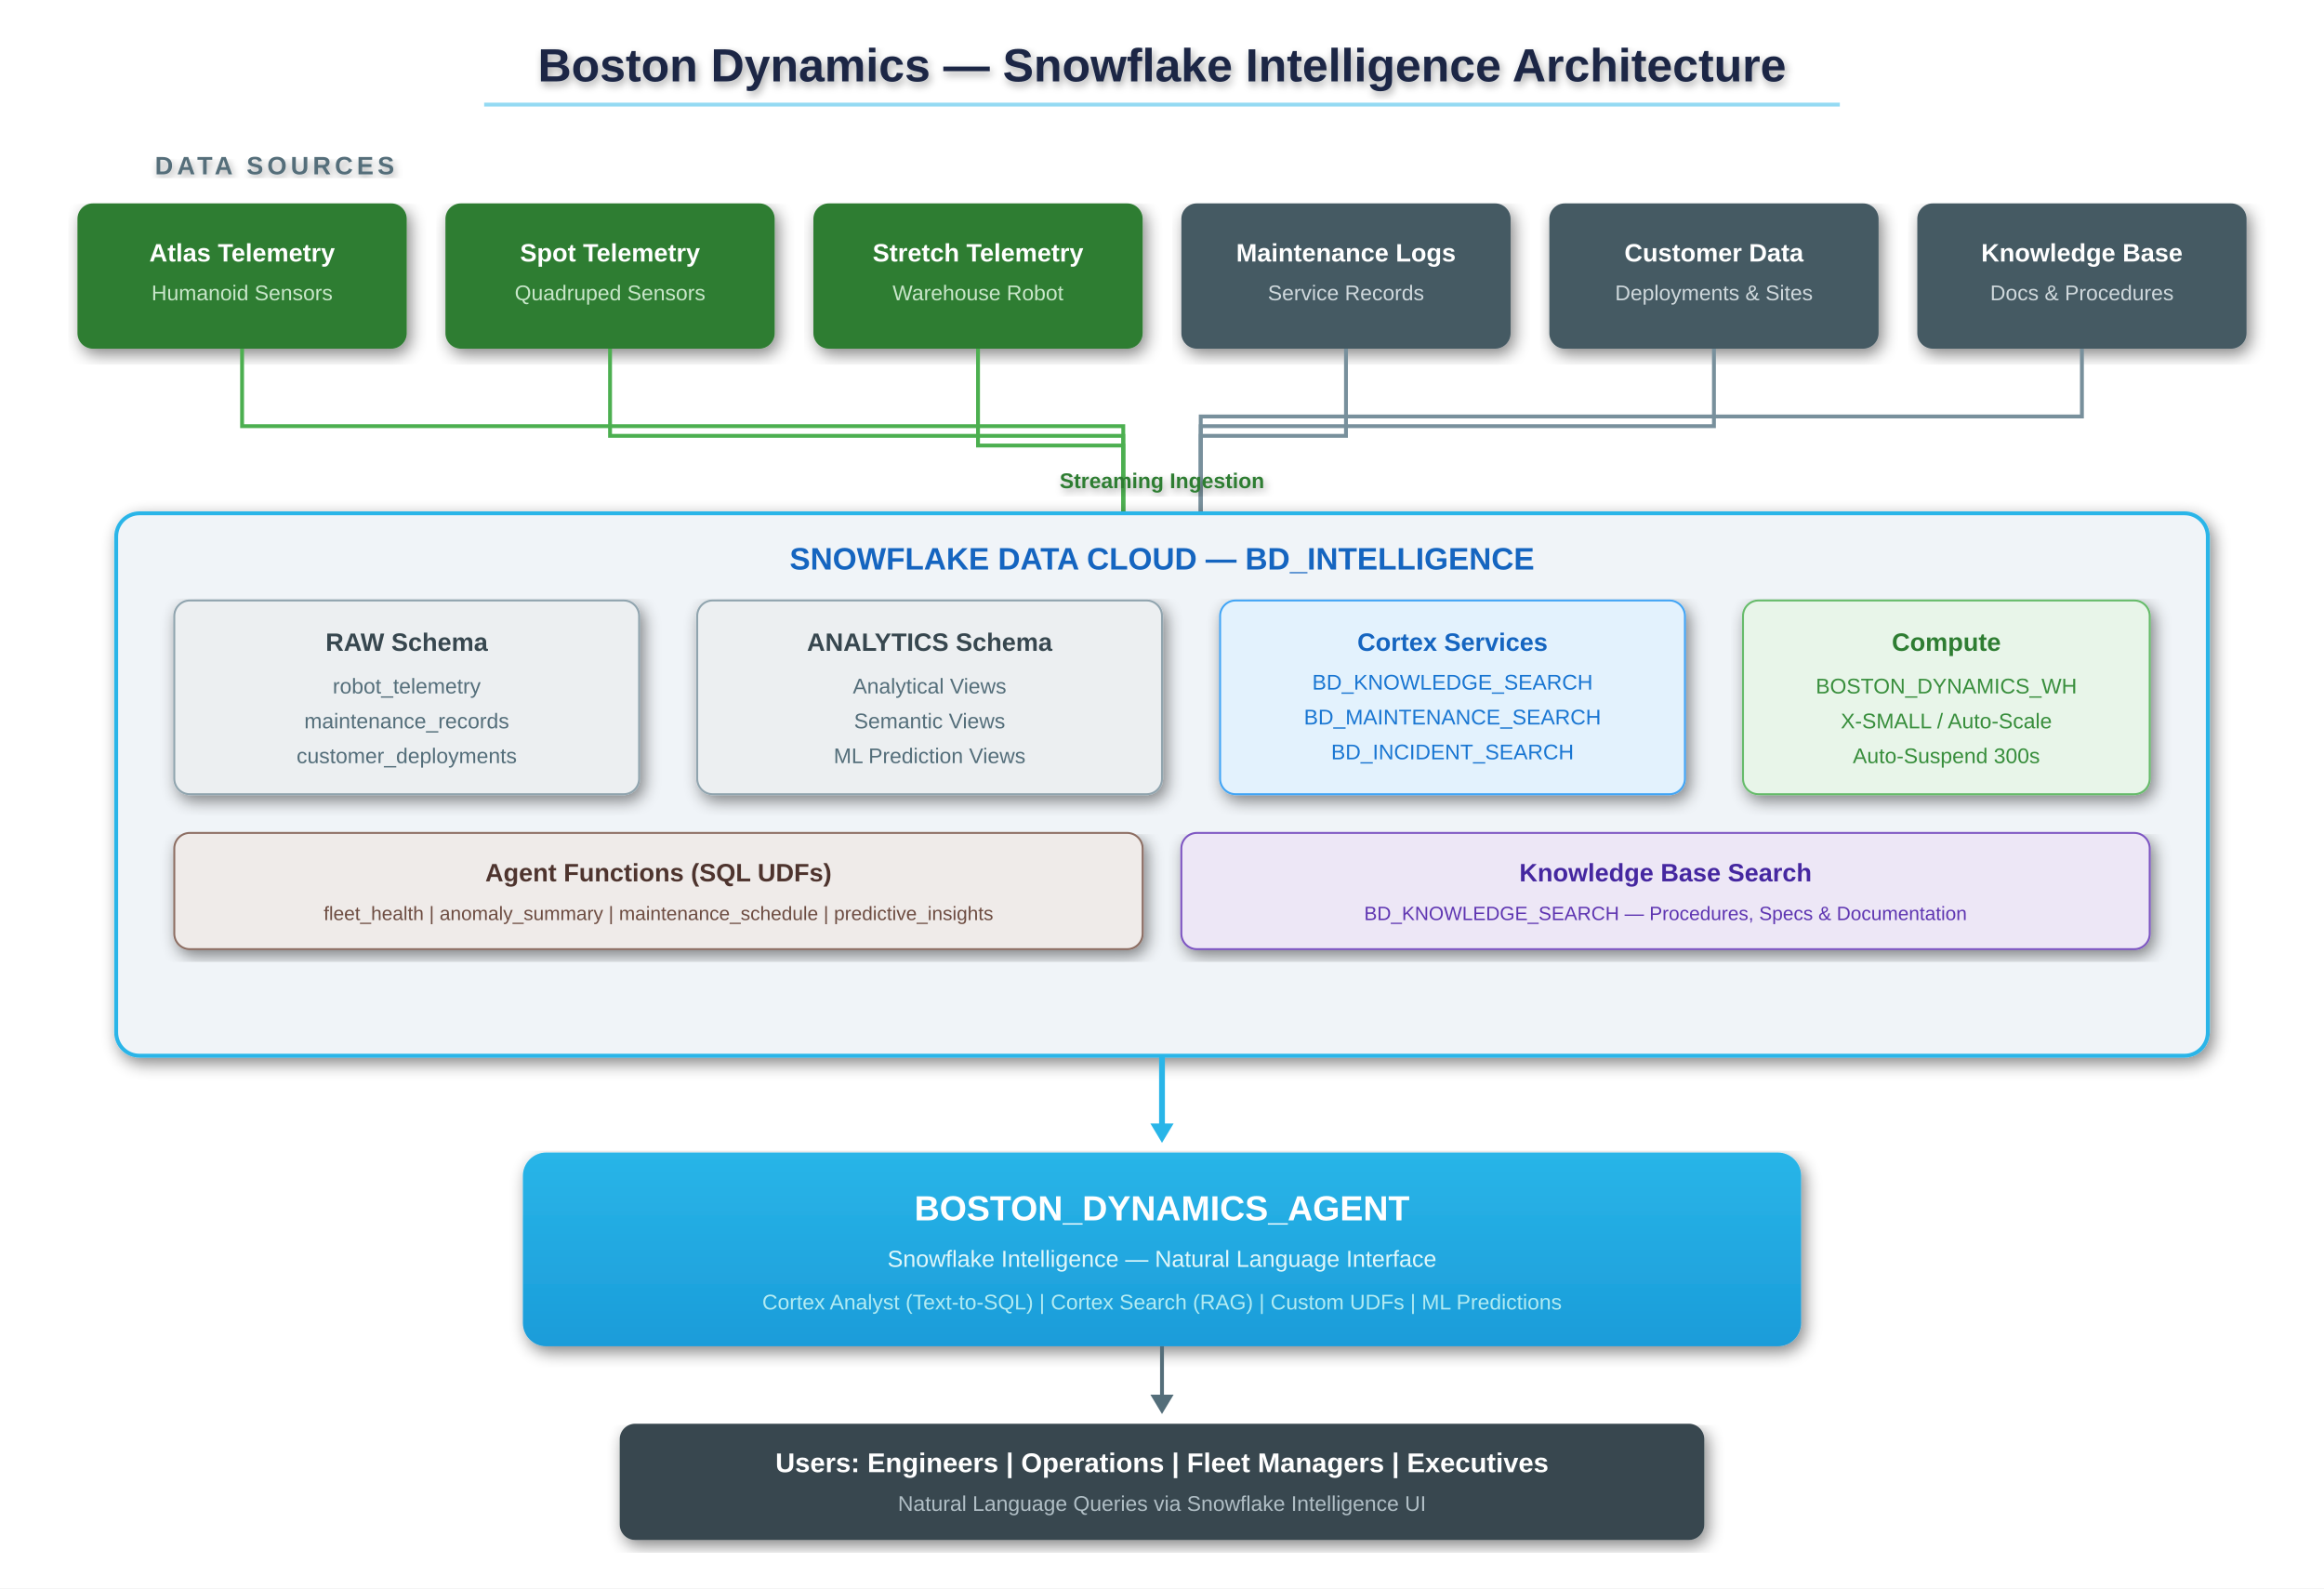
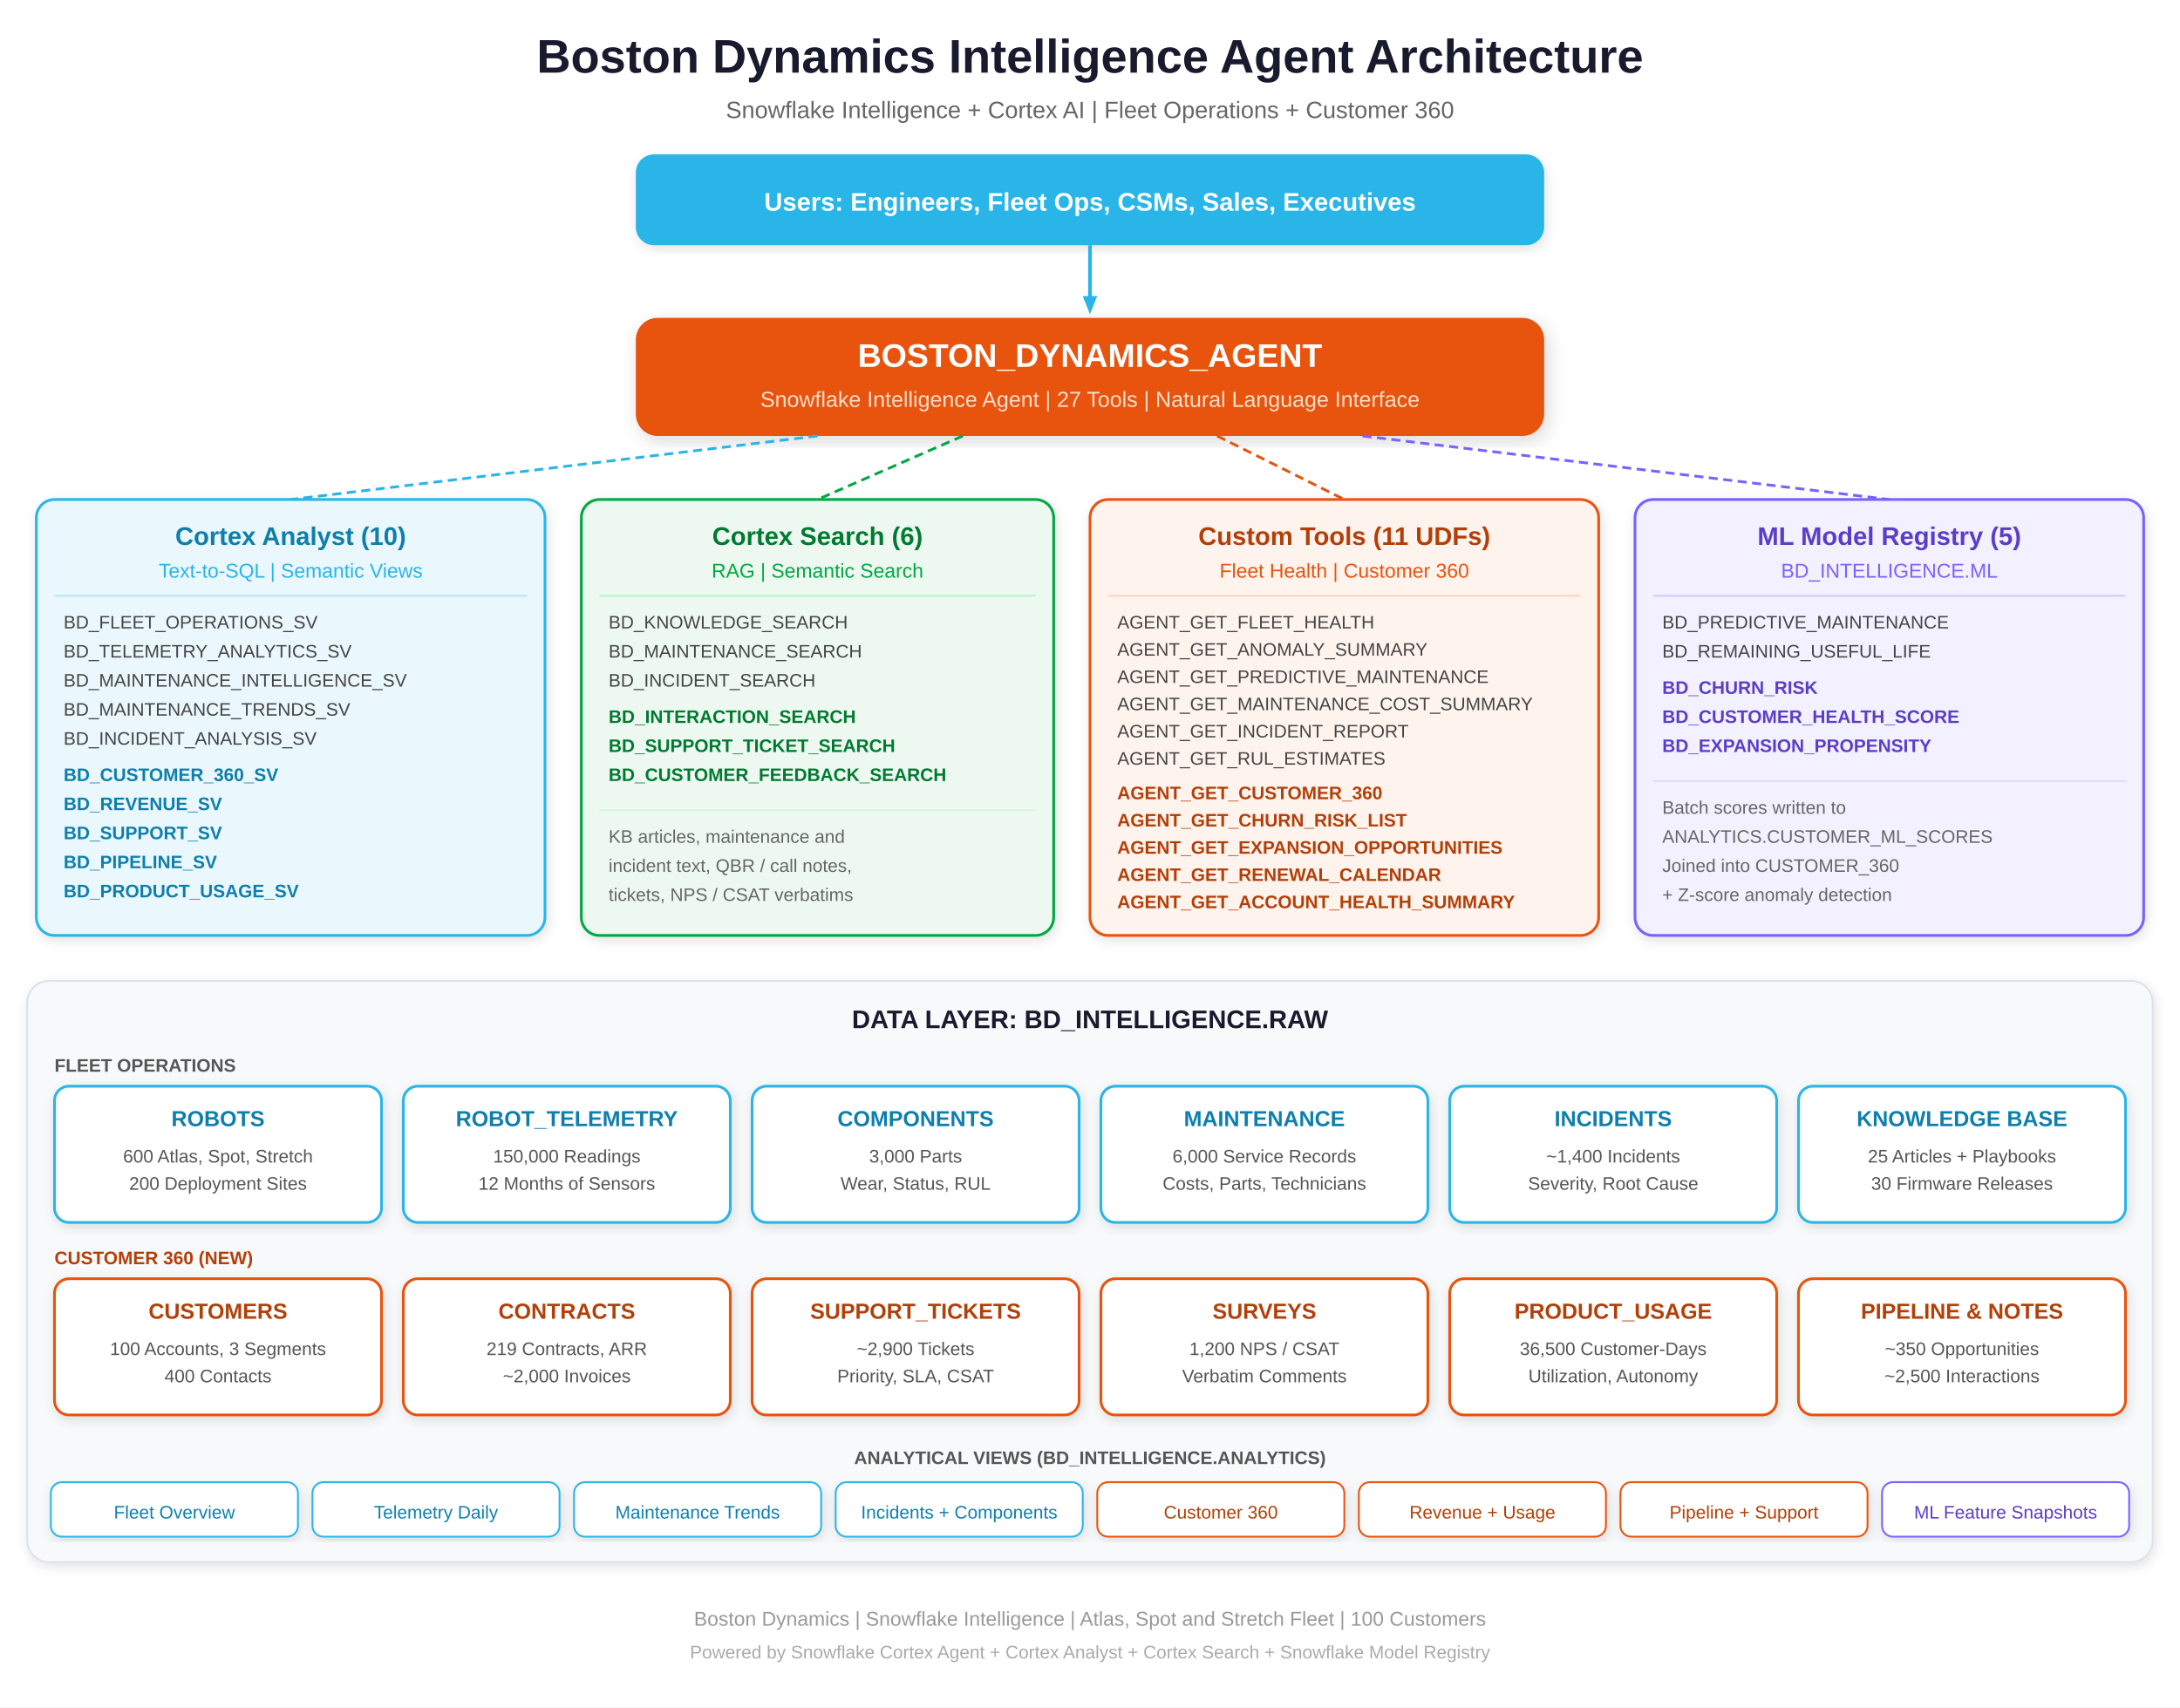
- <svg xmlns="http://www.w3.org/2000/svg" viewBox="0 0 1200 820" font-family="Segoe UI, Arial, sans-serif">
+ <svg xmlns="http://www.w3.org/2000/svg" viewBox="0 0 1200 940" font-family="Segoe UI, Arial, sans-serif">
  <defs>
-     <filter id="shadow" x="-4%" y="-4%" width="110%" height="115%">
-       <feDropShadow dx="2" dy="3" stdDeviation="4" flood-color="#000" flood-opacity="0.48" />
+     <filter id="sh">
+       <feDropShadow dx="1" dy="2" stdDeviation="3" flood-color="#000" flood-opacity="0.12" />
    </filter>
-     <filter id="textSh" x="-5%" y="-10%" width="115%" height="130%">
-       <feDropShadow dx="1" dy="2" stdDeviation="2" flood-color="#000" flood-opacity="0.35" />
+     <filter id="shLg">
+       <feDropShadow dx="2" dy="3" stdDeviation="5" flood-color="#000" flood-opacity="0.15" />
    </filter>
-     <linearGradient id="snowflakeBlue" x1="0%" y1="0%" x2="0%" y2="100%">
-       <stop offset="0%" style="stop-color:#29B5E8;stop-opacity:1" />
-       <stop offset="100%" style="stop-color:#1B9CD9;stop-opacity:1" />
-     </linearGradient>
  </defs>
-   <rect width="1200" height="820" fill="#FFFFFF" />
-   <text x="600" y="42" text-anchor="middle" fill="#1A2744" font-size="24" font-weight="bold" filter="url(#textSh)">Boston Dynamics — Snowflake Intelligence Architecture</text>
-   <line x1="250" y1="54" x2="950" y2="54" stroke="#29B5E8" stroke-width="2" opacity="0.5" />
-   <text x="80" y="90" fill="#546E7A" font-size="13" font-weight="bold" letter-spacing="2" filter="url(#textSh)">DATA SOURCES</text>
-   <rect x="40" y="105" width="170" height="75" rx="8" fill="#2E7D32" filter="url(#shadow)" />
-   <text x="125" y="135" text-anchor="middle" fill="white" font-size="13" font-weight="bold">Atlas Telemetry</text>
-   <text x="125" y="155" text-anchor="middle" fill="#C8E6C9" font-size="11">Humanoid Sensors</text>
-   <rect x="230" y="105" width="170" height="75" rx="8" fill="#2E7D32" filter="url(#shadow)" />
-   <text x="315" y="135" text-anchor="middle" fill="white" font-size="13" font-weight="bold">Spot Telemetry</text>
-   <text x="315" y="155" text-anchor="middle" fill="#C8E6C9" font-size="11">Quadruped Sensors</text>
-   <rect x="420" y="105" width="170" height="75" rx="8" fill="#2E7D32" filter="url(#shadow)" />
-   <text x="505" y="135" text-anchor="middle" fill="white" font-size="13" font-weight="bold">Stretch Telemetry</text>
-   <text x="505" y="155" text-anchor="middle" fill="#C8E6C9" font-size="11">Warehouse Robot</text>
-   <rect x="610" y="105" width="170" height="75" rx="8" fill="#455A64" filter="url(#shadow)" />
-   <text x="695" y="135" text-anchor="middle" fill="white" font-size="13" font-weight="bold">Maintenance Logs</text>
-   <text x="695" y="155" text-anchor="middle" fill="#CFD8DC" font-size="11">Service Records</text>
-   <rect x="800" y="105" width="170" height="75" rx="8" fill="#455A64" filter="url(#shadow)" />
-   <text x="885" y="135" text-anchor="middle" fill="white" font-size="13" font-weight="bold">Customer Data</text>
-   <text x="885" y="155" text-anchor="middle" fill="#CFD8DC" font-size="11">Deployments &amp; Sites</text>
-   <rect x="990" y="105" width="170" height="75" rx="8" fill="#455A64" filter="url(#shadow)" />
-   <text x="1075" y="135" text-anchor="middle" fill="white" font-size="13" font-weight="bold">Knowledge Base</text>
-   <text x="1075" y="155" text-anchor="middle" fill="#CFD8DC" font-size="11">Docs &amp; Procedures</text>
-   <path d="M125,180 L125,220 L580,220 L580,265" stroke="#4CAF50" stroke-width="2" fill="none" />
-   <path d="M315,180 L315,225 L580,225 L580,265" stroke="#4CAF50" stroke-width="2" fill="none" />
-   <path d="M505,180 L505,230 L580,230 L580,265" stroke="#4CAF50" stroke-width="2" fill="none" />
-   <path d="M695,180 L695,225 L620,225 L620,265" stroke="#78909C" stroke-width="2" fill="none" />
-   <path d="M885,180 L885,220 L620,220 L620,265" stroke="#78909C" stroke-width="2" fill="none" />
-   <path d="M1075,180 L1075,215 L620,215 L620,265" stroke="#78909C" stroke-width="2" fill="none" />
-   <text x="600" y="252" text-anchor="middle" fill="#2E7D32" font-size="11" font-weight="bold" filter="url(#textSh)">Streaming Ingestion</text>
-   <rect x="60" y="265" width="1080" height="280" rx="12" fill="#F0F4F8" stroke="#29B5E8" stroke-width="2" filter="url(#shadow)" />
-   <text x="600" y="294" text-anchor="middle" fill="#1565C0" font-size="16" font-weight="bold">SNOWFLAKE DATA CLOUD — BD_INTELLIGENCE</text>
-   <rect x="90" y="310" width="240" height="100" rx="8" fill="#ECEFF1" stroke="#90A4AE" stroke-width="1" filter="url(#shadow)" />
-   <text x="210" y="336" text-anchor="middle" fill="#37474F" font-size="13" font-weight="bold">RAW Schema</text>
-   <text x="210" y="358" text-anchor="middle" fill="#546E7A" font-size="11">robot_telemetry</text>
-   <text x="210" y="376" text-anchor="middle" fill="#546E7A" font-size="11">maintenance_records</text>
-   <text x="210" y="394" text-anchor="middle" fill="#546E7A" font-size="11">customer_deployments</text>
-   <rect x="360" y="310" width="240" height="100" rx="8" fill="#ECEFF1" stroke="#90A4AE" stroke-width="1" filter="url(#shadow)" />
-   <text x="480" y="336" text-anchor="middle" fill="#37474F" font-size="13" font-weight="bold">ANALYTICS Schema</text>
-   <text x="480" y="358" text-anchor="middle" fill="#546E7A" font-size="11">Analytical Views</text>
-   <text x="480" y="376" text-anchor="middle" fill="#546E7A" font-size="11">Semantic Views</text>
-   <text x="480" y="394" text-anchor="middle" fill="#546E7A" font-size="11">ML Prediction Views</text>
-   <rect x="630" y="310" width="240" height="100" rx="8" fill="#E3F2FD" stroke="#42A5F5" stroke-width="1" filter="url(#shadow)" />
-   <text x="750" y="336" text-anchor="middle" fill="#1565C0" font-size="13" font-weight="bold">Cortex Services</text>
-   <text x="750" y="356" text-anchor="middle" fill="#1976D2" font-size="11">BD_KNOWLEDGE_SEARCH</text>
-   <text x="750" y="374" text-anchor="middle" fill="#1976D2" font-size="11">BD_MAINTENANCE_SEARCH</text>
-   <text x="750" y="392" text-anchor="middle" fill="#1976D2" font-size="11">BD_INCIDENT_SEARCH</text>
-   <rect x="900" y="310" width="210" height="100" rx="8" fill="#E8F5E9" stroke="#66BB6A" stroke-width="1" filter="url(#shadow)" />
-   <text x="1005" y="336" text-anchor="middle" fill="#2E7D32" font-size="13" font-weight="bold">Compute</text>
-   <text x="1005" y="358" text-anchor="middle" fill="#388E3C" font-size="11">BOSTON_DYNAMICS_WH</text>
-   <text x="1005" y="376" text-anchor="middle" fill="#388E3C" font-size="11">X-SMALL / Auto-Scale</text>
-   <text x="1005" y="394" text-anchor="middle" fill="#388E3C" font-size="11">Auto-Suspend 300s</text>
-   <rect x="90" y="430" width="500" height="60" rx="8" fill="#EFEBE9" stroke="#8D6E63" stroke-width="1" filter="url(#shadow)" />
-   <text x="340" y="455" text-anchor="middle" fill="#4E342E" font-size="13" font-weight="bold">Agent Functions (SQL UDFs)</text>
-   <text x="340" y="475" text-anchor="middle" fill="#6D4C41" font-size="10">fleet_health | anomaly_summary | maintenance_schedule | predictive_insights</text>
-   <rect x="610" y="430" width="500" height="60" rx="8" fill="#EDE7F6" stroke="#7E57C2" stroke-width="1" filter="url(#shadow)" />
-   <text x="860" y="455" text-anchor="middle" fill="#4527A0" font-size="13" font-weight="bold">Knowledge Base Search</text>
-   <text x="860" y="475" text-anchor="middle" fill="#5E35B1" font-size="10">BD_KNOWLEDGE_SEARCH — Procedures, Specs &amp; Documentation</text>
-   <path d="M600,545 L600,585" stroke="#29B5E8" stroke-width="3" fill="none" />
-   <polygon points="600,590 594,580 606,580" fill="#29B5E8" />
-   <rect x="270" y="595" width="660" height="100" rx="12" fill="url(#snowflakeBlue)" filter="url(#shadow)" />
-   <text x="600" y="630" text-anchor="middle" fill="white" font-size="18" font-weight="bold">BOSTON_DYNAMICS_AGENT</text>
-   <text x="600" y="654" text-anchor="middle" fill="#E0F7FA" font-size="12">Snowflake Intelligence — Natural Language Interface</text>
-   <text x="600" y="676" text-anchor="middle" fill="#B2EBF2" font-size="11">Cortex Analyst (Text-to-SQL) | Cortex Search (RAG) | Custom UDFs | ML Predictions</text>
-   <path d="M600,695 L600,725" stroke="#546E7A" stroke-width="2" fill="none" />
-   <polygon points="600,730 594,720 606,720" fill="#546E7A" />
-   <rect x="320" y="735" width="560" height="60" rx="8" fill="#37474F" filter="url(#shadow)" />
-   <text x="600" y="760" text-anchor="middle" fill="white" font-size="14" font-weight="bold">Users: Engineers | Operations | Fleet Managers | Executives</text>
-   <text x="600" y="780" text-anchor="middle" fill="#B0BEC5" font-size="11">Natural Language Queries via Snowflake Intelligence UI</text>
+   <rect width="1200" height="940" fill="#ffffff" />
+   <text x="600" y="40" text-anchor="middle" fill="#1a1a2e" font-size="26" font-weight="bold">Boston Dynamics Intelligence Agent Architecture</text>
+   <text x="600" y="65" text-anchor="middle" fill="#666" font-size="13">Snowflake Intelligence + Cortex AI | Fleet Operations + Customer 360</text>
+   <rect x="350" y="85" width="500" height="50" rx="10" fill="#29b5e8" filter="url(#sh)" />
+   <text x="600" y="116" text-anchor="middle" fill="#fff" font-size="14" font-weight="bold">Users: Engineers, Fleet Ops, CSMs, Sales, Executives</text>
+   <line x1="600" y1="135" x2="600" y2="165" stroke="#29b5e8" stroke-width="2" />
+   <polygon points="596,163 604,163 600,173" fill="#29b5e8" />
+   <rect x="350" y="175" width="500" height="65" rx="12" fill="#e8530e" filter="url(#shLg)" />
+   <text x="600" y="202" text-anchor="middle" fill="#fff" font-size="18" font-weight="bold">BOSTON_DYNAMICS_AGENT</text>
+   <text x="600" y="224" text-anchor="middle" fill="#ffe0cc" font-size="12">Snowflake Intelligence Agent | 27 Tools | Natural Language Interface</text>
+   <line x1="450" y1="240" x2="160" y2="275" stroke="#29b5e8" stroke-width="1.5" stroke-dasharray="5,3" />
+   <line x1="530" y1="240" x2="450" y2="275" stroke="#00a843" stroke-width="1.5" stroke-dasharray="5,3" />
+   <line x1="670" y1="240" x2="740" y2="275" stroke="#e8530e" stroke-width="1.5" stroke-dasharray="5,3" />
+   <line x1="750" y1="240" x2="1040" y2="275" stroke="#7b61ff" stroke-width="1.5" stroke-dasharray="5,3" />
+   <rect x="20" y="275" width="280" height="240" rx="10" fill="#eaf7fc" stroke="#29b5e8" stroke-width="1.5" filter="url(#sh)" />
+   <text x="160" y="300" text-anchor="middle" fill="#0e7fad" font-size="14" font-weight="bold">Cortex Analyst (10)</text>
+   <text x="160" y="318" text-anchor="middle" fill="#29b5e8" font-size="11">Text-to-SQL | Semantic Views</text>
+   <line x1="30" y1="328" x2="290" y2="328" stroke="#b3e5fc" stroke-width="1" />
+   <text x="35" y="346" fill="#444" font-size="10">BD_FLEET_OPERATIONS_SV</text>
+   <text x="35" y="362" fill="#444" font-size="10">BD_TELEMETRY_ANALYTICS_SV</text>
+   <text x="35" y="378" fill="#444" font-size="10">BD_MAINTENANCE_INTELLIGENCE_SV</text>
+   <text x="35" y="394" fill="#444" font-size="10">BD_MAINTENANCE_TRENDS_SV</text>
+   <text x="35" y="410" fill="#444" font-size="10">BD_INCIDENT_ANALYSIS_SV</text>
+   <text x="35" y="430" fill="#0e7fad" font-size="10" font-weight="bold">BD_CUSTOMER_360_SV</text>
+   <text x="35" y="446" fill="#0e7fad" font-size="10" font-weight="bold">BD_REVENUE_SV</text>
+   <text x="35" y="462" fill="#0e7fad" font-size="10" font-weight="bold">BD_SUPPORT_SV</text>
+   <text x="35" y="478" fill="#0e7fad" font-size="10" font-weight="bold">BD_PIPELINE_SV</text>
+   <text x="35" y="494" fill="#0e7fad" font-size="10" font-weight="bold">BD_PRODUCT_USAGE_SV</text>
+   <rect x="320" y="275" width="260" height="240" rx="10" fill="#edf9f0" stroke="#00a843" stroke-width="1.5" filter="url(#sh)" />
+   <text x="450" y="300" text-anchor="middle" fill="#007a31" font-size="14" font-weight="bold">Cortex Search (6)</text>
+   <text x="450" y="318" text-anchor="middle" fill="#00a843" font-size="11">RAG | Semantic Search</text>
+   <line x1="330" y1="328" x2="570" y2="328" stroke="#b9f6ca" stroke-width="1" />
+   <text x="335" y="346" fill="#444" font-size="10">BD_KNOWLEDGE_SEARCH</text>
+   <text x="335" y="362" fill="#444" font-size="10">BD_MAINTENANCE_SEARCH</text>
+   <text x="335" y="378" fill="#444" font-size="10">BD_INCIDENT_SEARCH</text>
+   <text x="335" y="398" fill="#007a31" font-size="10" font-weight="bold">BD_INTERACTION_SEARCH</text>
+   <text x="335" y="414" fill="#007a31" font-size="10" font-weight="bold">BD_SUPPORT_TICKET_SEARCH</text>
+   <text x="335" y="430" fill="#007a31" font-size="10" font-weight="bold">BD_CUSTOMER_FEEDBACK_SEARCH</text>
+   <line x1="330" y1="446" x2="570" y2="446" stroke="#b9f6ca" stroke-width="0.5" />
+   <text x="335" y="464" fill="#666" font-size="10">KB articles, maintenance and</text>
+   <text x="335" y="480" fill="#666" font-size="10">incident text, QBR / call notes,</text>
+   <text x="335" y="496" fill="#666" font-size="10">tickets, NPS / CSAT verbatims</text>
+   <rect x="600" y="275" width="280" height="240" rx="10" fill="#fff3ed" stroke="#e8530e" stroke-width="1.5" filter="url(#sh)" />
+   <text x="740" y="300" text-anchor="middle" fill="#b33f08" font-size="14" font-weight="bold">Custom Tools (11 UDFs)</text>
+   <text x="740" y="318" text-anchor="middle" fill="#e8530e" font-size="11">Fleet Health | Customer 360</text>
+   <line x1="610" y1="328" x2="870" y2="328" stroke="#ffd4bf" stroke-width="1" />
+   <text x="615" y="346" fill="#444" font-size="10">AGENT_GET_FLEET_HEALTH</text>
+   <text x="615" y="361" fill="#444" font-size="10">AGENT_GET_ANOMALY_SUMMARY</text>
+   <text x="615" y="376" fill="#444" font-size="10">AGENT_GET_PREDICTIVE_MAINTENANCE</text>
+   <text x="615" y="391" fill="#444" font-size="10">AGENT_GET_MAINTENANCE_COST_SUMMARY</text>
+   <text x="615" y="406" fill="#444" font-size="10">AGENT_GET_INCIDENT_REPORT</text>
+   <text x="615" y="421" fill="#444" font-size="10">AGENT_GET_RUL_ESTIMATES</text>
+   <text x="615" y="440" fill="#b33f08" font-size="10" font-weight="bold">AGENT_GET_CUSTOMER_360</text>
+   <text x="615" y="455" fill="#b33f08" font-size="10" font-weight="bold">AGENT_GET_CHURN_RISK_LIST</text>
+   <text x="615" y="470" fill="#b33f08" font-size="10" font-weight="bold">AGENT_GET_EXPANSION_OPPORTUNITIES</text>
+   <text x="615" y="485" fill="#b33f08" font-size="10" font-weight="bold">AGENT_GET_RENEWAL_CALENDAR</text>
+   <text x="615" y="500" fill="#b33f08" font-size="10" font-weight="bold">AGENT_GET_ACCOUNT_HEALTH_SUMMARY</text>
+   <rect x="900" y="275" width="280" height="240" rx="10" fill="#f3f0ff" stroke="#7b61ff" stroke-width="1.5" filter="url(#sh)" />
+   <text x="1040" y="300" text-anchor="middle" fill="#5a3ec8" font-size="14" font-weight="bold">ML Model Registry (5)</text>
+   <text x="1040" y="318" text-anchor="middle" fill="#7b61ff" font-size="11">BD_INTELLIGENCE.ML</text>
+   <line x1="910" y1="328" x2="1170" y2="328" stroke="#d4c8ff" stroke-width="1" />
+   <text x="915" y="346" fill="#444" font-size="10">BD_PREDICTIVE_MAINTENANCE</text>
+   <text x="915" y="362" fill="#444" font-size="10">BD_REMAINING_USEFUL_LIFE</text>
+   <text x="915" y="382" fill="#5a3ec8" font-size="10" font-weight="bold">BD_CHURN_RISK</text>
+   <text x="915" y="398" fill="#5a3ec8" font-size="10" font-weight="bold">BD_CUSTOMER_HEALTH_SCORE</text>
+   <text x="915" y="414" fill="#5a3ec8" font-size="10" font-weight="bold">BD_EXPANSION_PROPENSITY</text>
+   <line x1="910" y1="430" x2="1170" y2="430" stroke="#d4c8ff" stroke-width="0.5" />
+   <text x="915" y="448" fill="#666" font-size="10">Batch scores written to</text>
+   <text x="915" y="464" fill="#666" font-size="10">ANALYTICS.CUSTOMER_ML_SCORES</text>
+   <text x="915" y="480" fill="#666" font-size="10">Joined into CUSTOMER_360</text>
+   <text x="915" y="496" fill="#666" font-size="10">+ Z-score anomaly detection</text>
+   <rect x="15" y="540" width="1170" height="320" rx="12" fill="#f8f9fa" stroke="#dde1e6" stroke-width="1" filter="url(#sh)" />
+   <text x="600" y="566" text-anchor="middle" fill="#1a1a2e" font-size="14" font-weight="bold">DATA LAYER: BD_INTELLIGENCE.RAW</text>
+   <text x="30" y="590" fill="#555" font-size="10" font-weight="bold">FLEET OPERATIONS</text>
+   <rect x="30" y="598" width="180" height="75" rx="8" fill="#fff" stroke="#29b5e8" stroke-width="1.5" filter="url(#sh)" />
+   <text x="120" y="620" text-anchor="middle" fill="#0e7fad" font-size="12" font-weight="bold">ROBOTS</text>
+   <text x="120" y="640" text-anchor="middle" fill="#555" font-size="10">600 Atlas, Spot, Stretch</text>
+   <text x="120" y="655" text-anchor="middle" fill="#555" font-size="10">200 Deployment Sites</text>
+   <rect x="222" y="598" width="180" height="75" rx="8" fill="#fff" stroke="#29b5e8" stroke-width="1.5" filter="url(#sh)" />
+   <text x="312" y="620" text-anchor="middle" fill="#0e7fad" font-size="12" font-weight="bold">ROBOT_TELEMETRY</text>
+   <text x="312" y="640" text-anchor="middle" fill="#555" font-size="10">150,000 Readings</text>
+   <text x="312" y="655" text-anchor="middle" fill="#555" font-size="10">12 Months of Sensors</text>
+   <rect x="414" y="598" width="180" height="75" rx="8" fill="#fff" stroke="#29b5e8" stroke-width="1.5" filter="url(#sh)" />
+   <text x="504" y="620" text-anchor="middle" fill="#0e7fad" font-size="12" font-weight="bold">COMPONENTS</text>
+   <text x="504" y="640" text-anchor="middle" fill="#555" font-size="10">3,000 Parts</text>
+   <text x="504" y="655" text-anchor="middle" fill="#555" font-size="10">Wear, Status, RUL</text>
+   <rect x="606" y="598" width="180" height="75" rx="8" fill="#fff" stroke="#29b5e8" stroke-width="1.5" filter="url(#sh)" />
+   <text x="696" y="620" text-anchor="middle" fill="#0e7fad" font-size="12" font-weight="bold">MAINTENANCE</text>
+   <text x="696" y="640" text-anchor="middle" fill="#555" font-size="10">6,000 Service Records</text>
+   <text x="696" y="655" text-anchor="middle" fill="#555" font-size="10">Costs, Parts, Technicians</text>
+   <rect x="798" y="598" width="180" height="75" rx="8" fill="#fff" stroke="#29b5e8" stroke-width="1.5" filter="url(#sh)" />
+   <text x="888" y="620" text-anchor="middle" fill="#0e7fad" font-size="12" font-weight="bold">INCIDENTS</text>
+   <text x="888" y="640" text-anchor="middle" fill="#555" font-size="10">~1,400 Incidents</text>
+   <text x="888" y="655" text-anchor="middle" fill="#555" font-size="10">Severity, Root Cause</text>
+   <rect x="990" y="598" width="180" height="75" rx="8" fill="#fff" stroke="#29b5e8" stroke-width="1.5" filter="url(#sh)" />
+   <text x="1080" y="620" text-anchor="middle" fill="#0e7fad" font-size="12" font-weight="bold">KNOWLEDGE BASE</text>
+   <text x="1080" y="640" text-anchor="middle" fill="#555" font-size="10">25 Articles + Playbooks</text>
+   <text x="1080" y="655" text-anchor="middle" fill="#555" font-size="10">30 Firmware Releases</text>
+   <text x="30" y="696" fill="#b33f08" font-size="10" font-weight="bold">CUSTOMER 360 (NEW)</text>
+   <rect x="30" y="704" width="180" height="75" rx="8" fill="#fff" stroke="#e8530e" stroke-width="1.5" filter="url(#sh)" />
+   <text x="120" y="726" text-anchor="middle" fill="#b33f08" font-size="12" font-weight="bold">CUSTOMERS</text>
+   <text x="120" y="746" text-anchor="middle" fill="#555" font-size="10">100 Accounts, 3 Segments</text>
+   <text x="120" y="761" text-anchor="middle" fill="#555" font-size="10">400 Contacts</text>
+   <rect x="222" y="704" width="180" height="75" rx="8" fill="#fff" stroke="#e8530e" stroke-width="1.5" filter="url(#sh)" />
+   <text x="312" y="726" text-anchor="middle" fill="#b33f08" font-size="12" font-weight="bold">CONTRACTS</text>
+   <text x="312" y="746" text-anchor="middle" fill="#555" font-size="10">219 Contracts, ARR</text>
+   <text x="312" y="761" text-anchor="middle" fill="#555" font-size="10">~2,000 Invoices</text>
+   <rect x="414" y="704" width="180" height="75" rx="8" fill="#fff" stroke="#e8530e" stroke-width="1.5" filter="url(#sh)" />
+   <text x="504" y="726" text-anchor="middle" fill="#b33f08" font-size="12" font-weight="bold">SUPPORT_TICKETS</text>
+   <text x="504" y="746" text-anchor="middle" fill="#555" font-size="10">~2,900 Tickets</text>
+   <text x="504" y="761" text-anchor="middle" fill="#555" font-size="10">Priority, SLA, CSAT</text>
+   <rect x="606" y="704" width="180" height="75" rx="8" fill="#fff" stroke="#e8530e" stroke-width="1.5" filter="url(#sh)" />
+   <text x="696" y="726" text-anchor="middle" fill="#b33f08" font-size="12" font-weight="bold">SURVEYS</text>
+   <text x="696" y="746" text-anchor="middle" fill="#555" font-size="10">1,200 NPS / CSAT</text>
+   <text x="696" y="761" text-anchor="middle" fill="#555" font-size="10">Verbatim Comments</text>
+   <rect x="798" y="704" width="180" height="75" rx="8" fill="#fff" stroke="#e8530e" stroke-width="1.5" filter="url(#sh)" />
+   <text x="888" y="726" text-anchor="middle" fill="#b33f08" font-size="12" font-weight="bold">PRODUCT_USAGE</text>
+   <text x="888" y="746" text-anchor="middle" fill="#555" font-size="10">36,500 Customer-Days</text>
+   <text x="888" y="761" text-anchor="middle" fill="#555" font-size="10">Utilization, Autonomy</text>
+   <rect x="990" y="704" width="180" height="75" rx="8" fill="#fff" stroke="#e8530e" stroke-width="1.5" filter="url(#sh)" />
+   <text x="1080" y="726" text-anchor="middle" fill="#b33f08" font-size="12" font-weight="bold">PIPELINE &amp; NOTES</text>
+   <text x="1080" y="746" text-anchor="middle" fill="#555" font-size="10">~350 Opportunities</text>
+   <text x="1080" y="761" text-anchor="middle" fill="#555" font-size="10">~2,500 Interactions</text>
+   <text x="600" y="806" text-anchor="middle" fill="#555" font-size="10" font-weight="bold">ANALYTICAL VIEWS (BD_INTELLIGENCE.ANALYTICS)</text>
+   <rect x="28" y="816" width="136" height="30" rx="6" fill="#fff" stroke="#29b5e8" stroke-width="1" filter="url(#sh)" />
+   <text x="96" y="836" text-anchor="middle" fill="#0e7fad" font-size="10">Fleet Overview</text>
+   <rect x="172" y="816" width="136" height="30" rx="6" fill="#fff" stroke="#29b5e8" stroke-width="1" filter="url(#sh)" />
+   <text x="240" y="836" text-anchor="middle" fill="#0e7fad" font-size="10">Telemetry Daily</text>
+   <rect x="316" y="816" width="136" height="30" rx="6" fill="#fff" stroke="#29b5e8" stroke-width="1" filter="url(#sh)" />
+   <text x="384" y="836" text-anchor="middle" fill="#0e7fad" font-size="10">Maintenance Trends</text>
+   <rect x="460" y="816" width="136" height="30" rx="6" fill="#fff" stroke="#29b5e8" stroke-width="1" filter="url(#sh)" />
+   <text x="528" y="836" text-anchor="middle" fill="#0e7fad" font-size="10">Incidents + Components</text>
+   <rect x="604" y="816" width="136" height="30" rx="6" fill="#fff" stroke="#e8530e" stroke-width="1" filter="url(#sh)" />
+   <text x="672" y="836" text-anchor="middle" fill="#b33f08" font-size="10">Customer 360</text>
+   <rect x="748" y="816" width="136" height="30" rx="6" fill="#fff" stroke="#e8530e" stroke-width="1" filter="url(#sh)" />
+   <text x="816" y="836" text-anchor="middle" fill="#b33f08" font-size="10">Revenue + Usage</text>
+   <rect x="892" y="816" width="136" height="30" rx="6" fill="#fff" stroke="#e8530e" stroke-width="1" filter="url(#sh)" />
+   <text x="960" y="836" text-anchor="middle" fill="#b33f08" font-size="10">Pipeline + Support</text>
+   <rect x="1036" y="816" width="136" height="30" rx="6" fill="#fff" stroke="#7b61ff" stroke-width="1" filter="url(#sh)" />
+   <text x="1104" y="836" text-anchor="middle" fill="#5a3ec8" font-size="10">ML Feature Snapshots</text>
+   <text x="600" y="895" text-anchor="middle" fill="#999" font-size="11">Boston Dynamics | Snowflake Intelligence | Atlas, Spot and Stretch Fleet | 100 Customers</text>
+   <text x="600" y="913" text-anchor="middle" fill="#aaa" font-size="10">Powered by Snowflake Cortex Agent + Cortex Analyst + Cortex Search + Snowflake Model Registry</text>
</svg>
